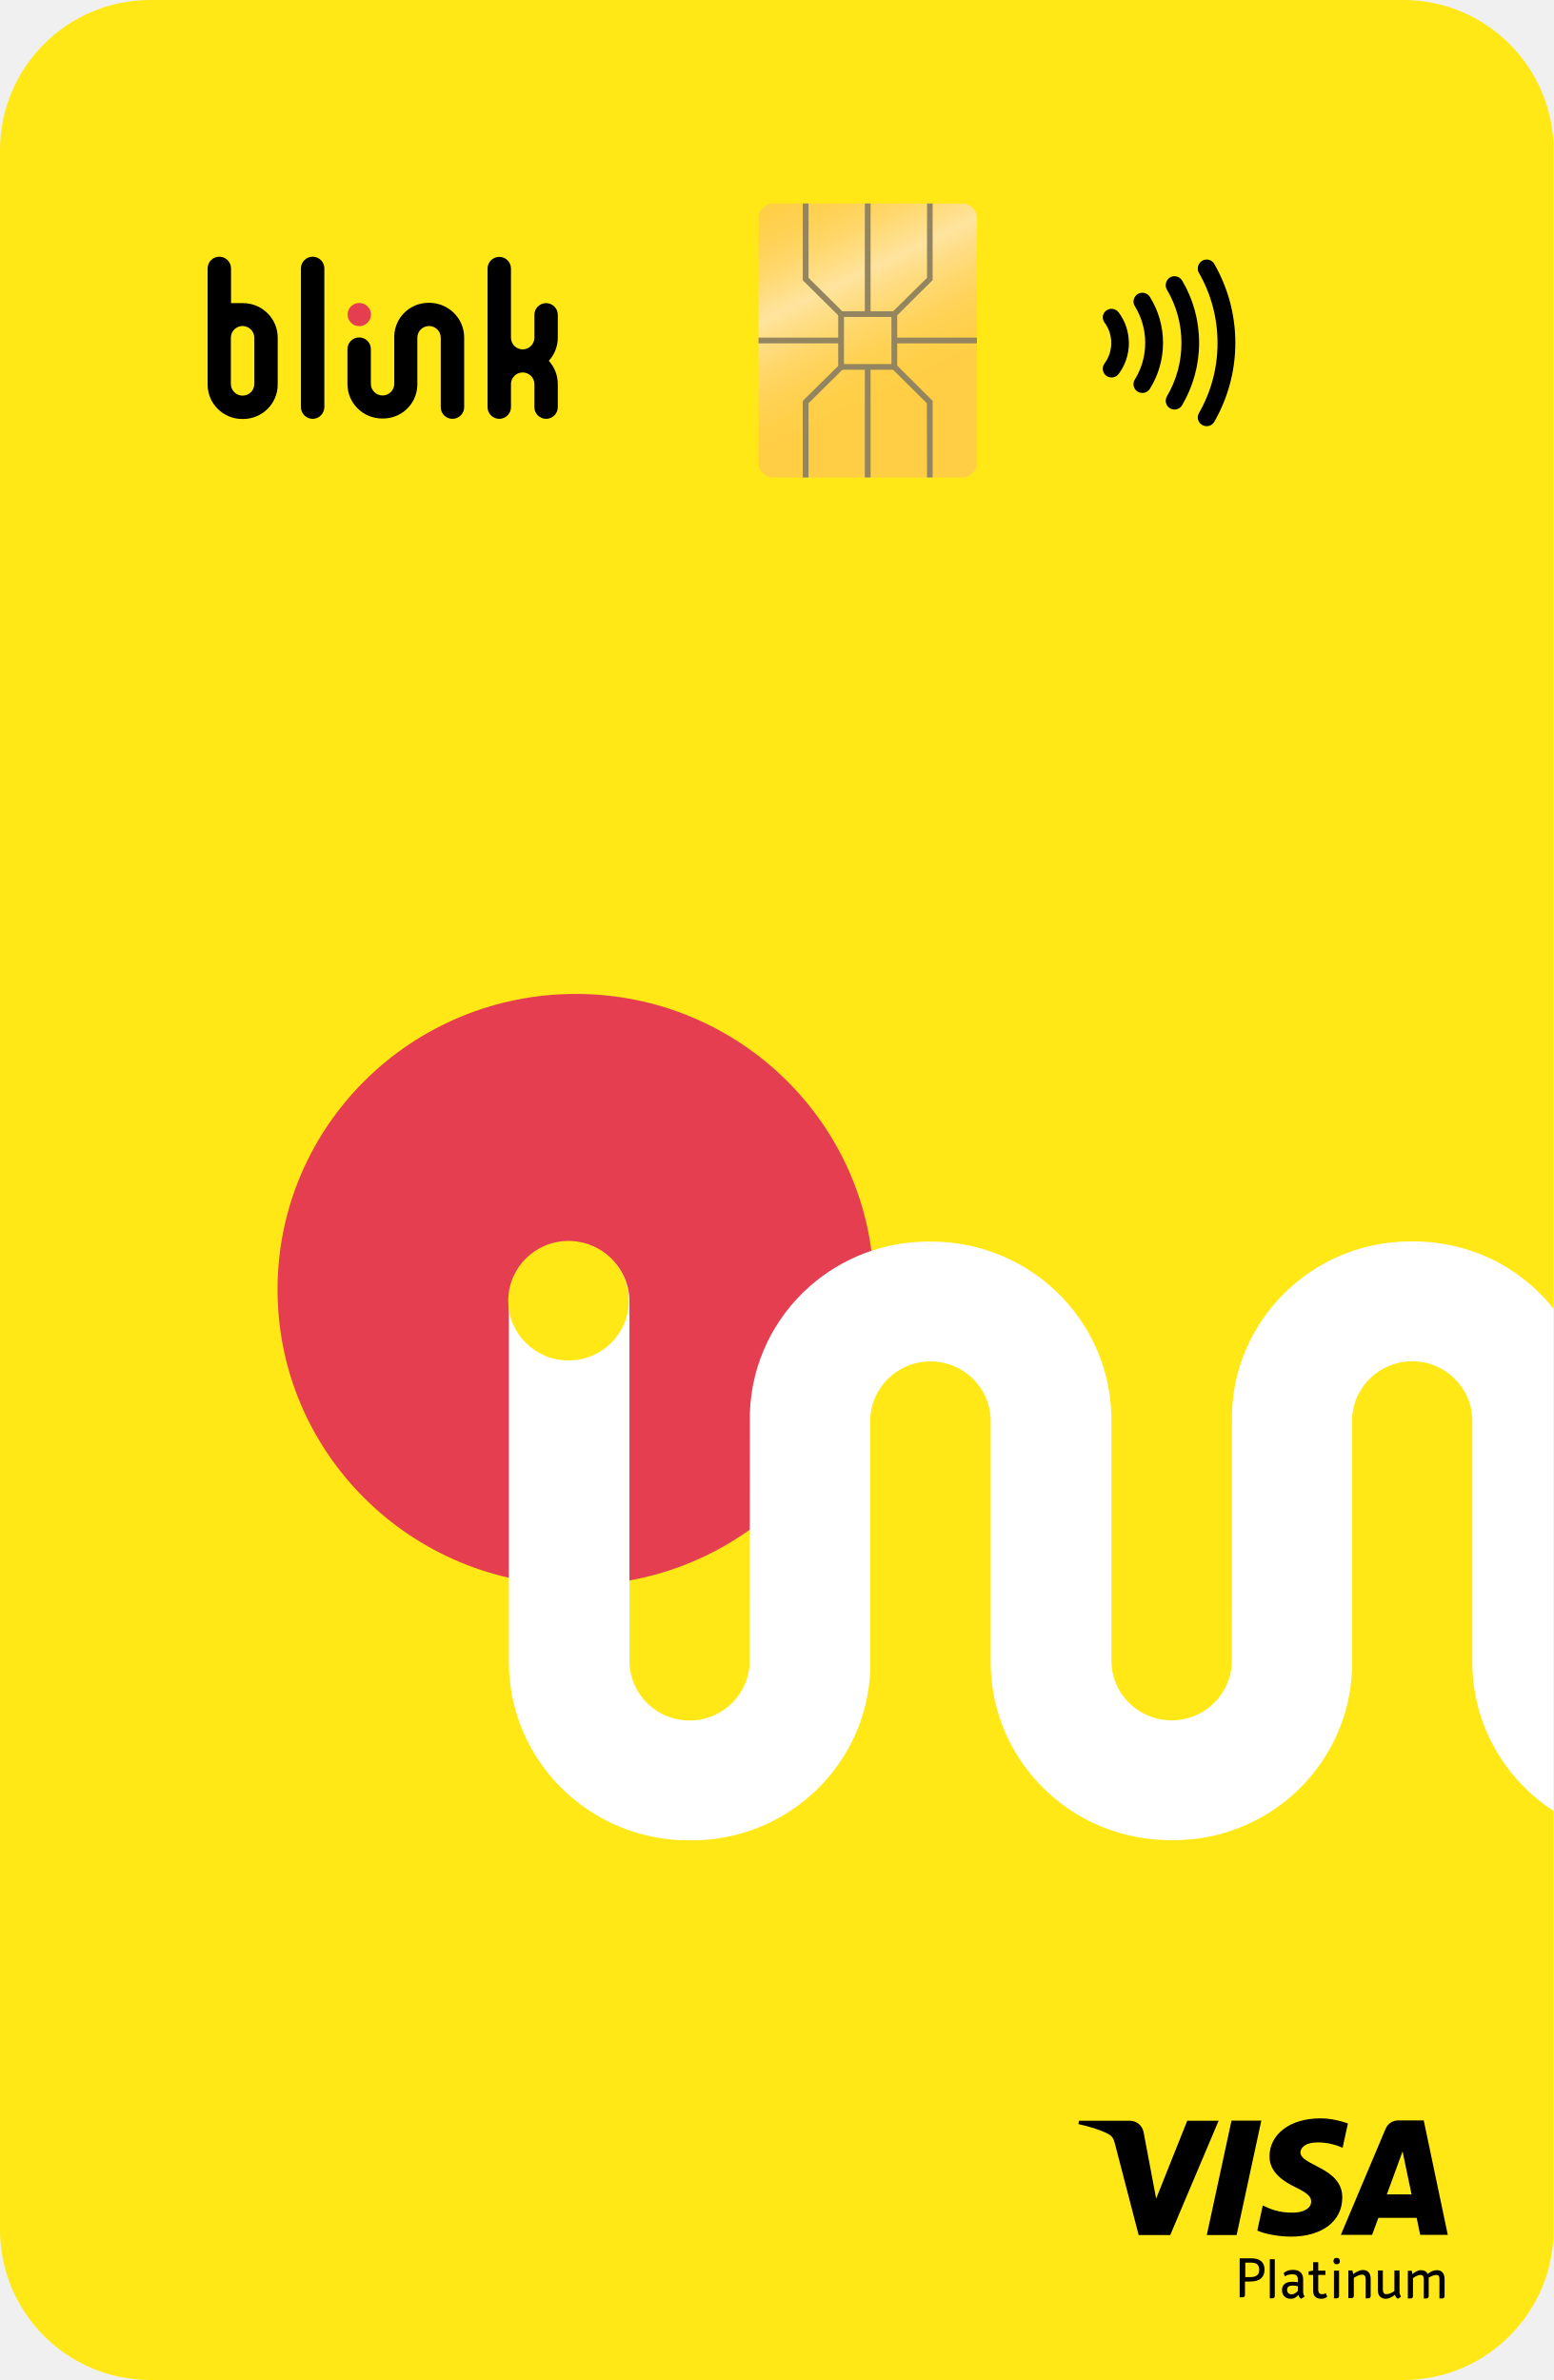
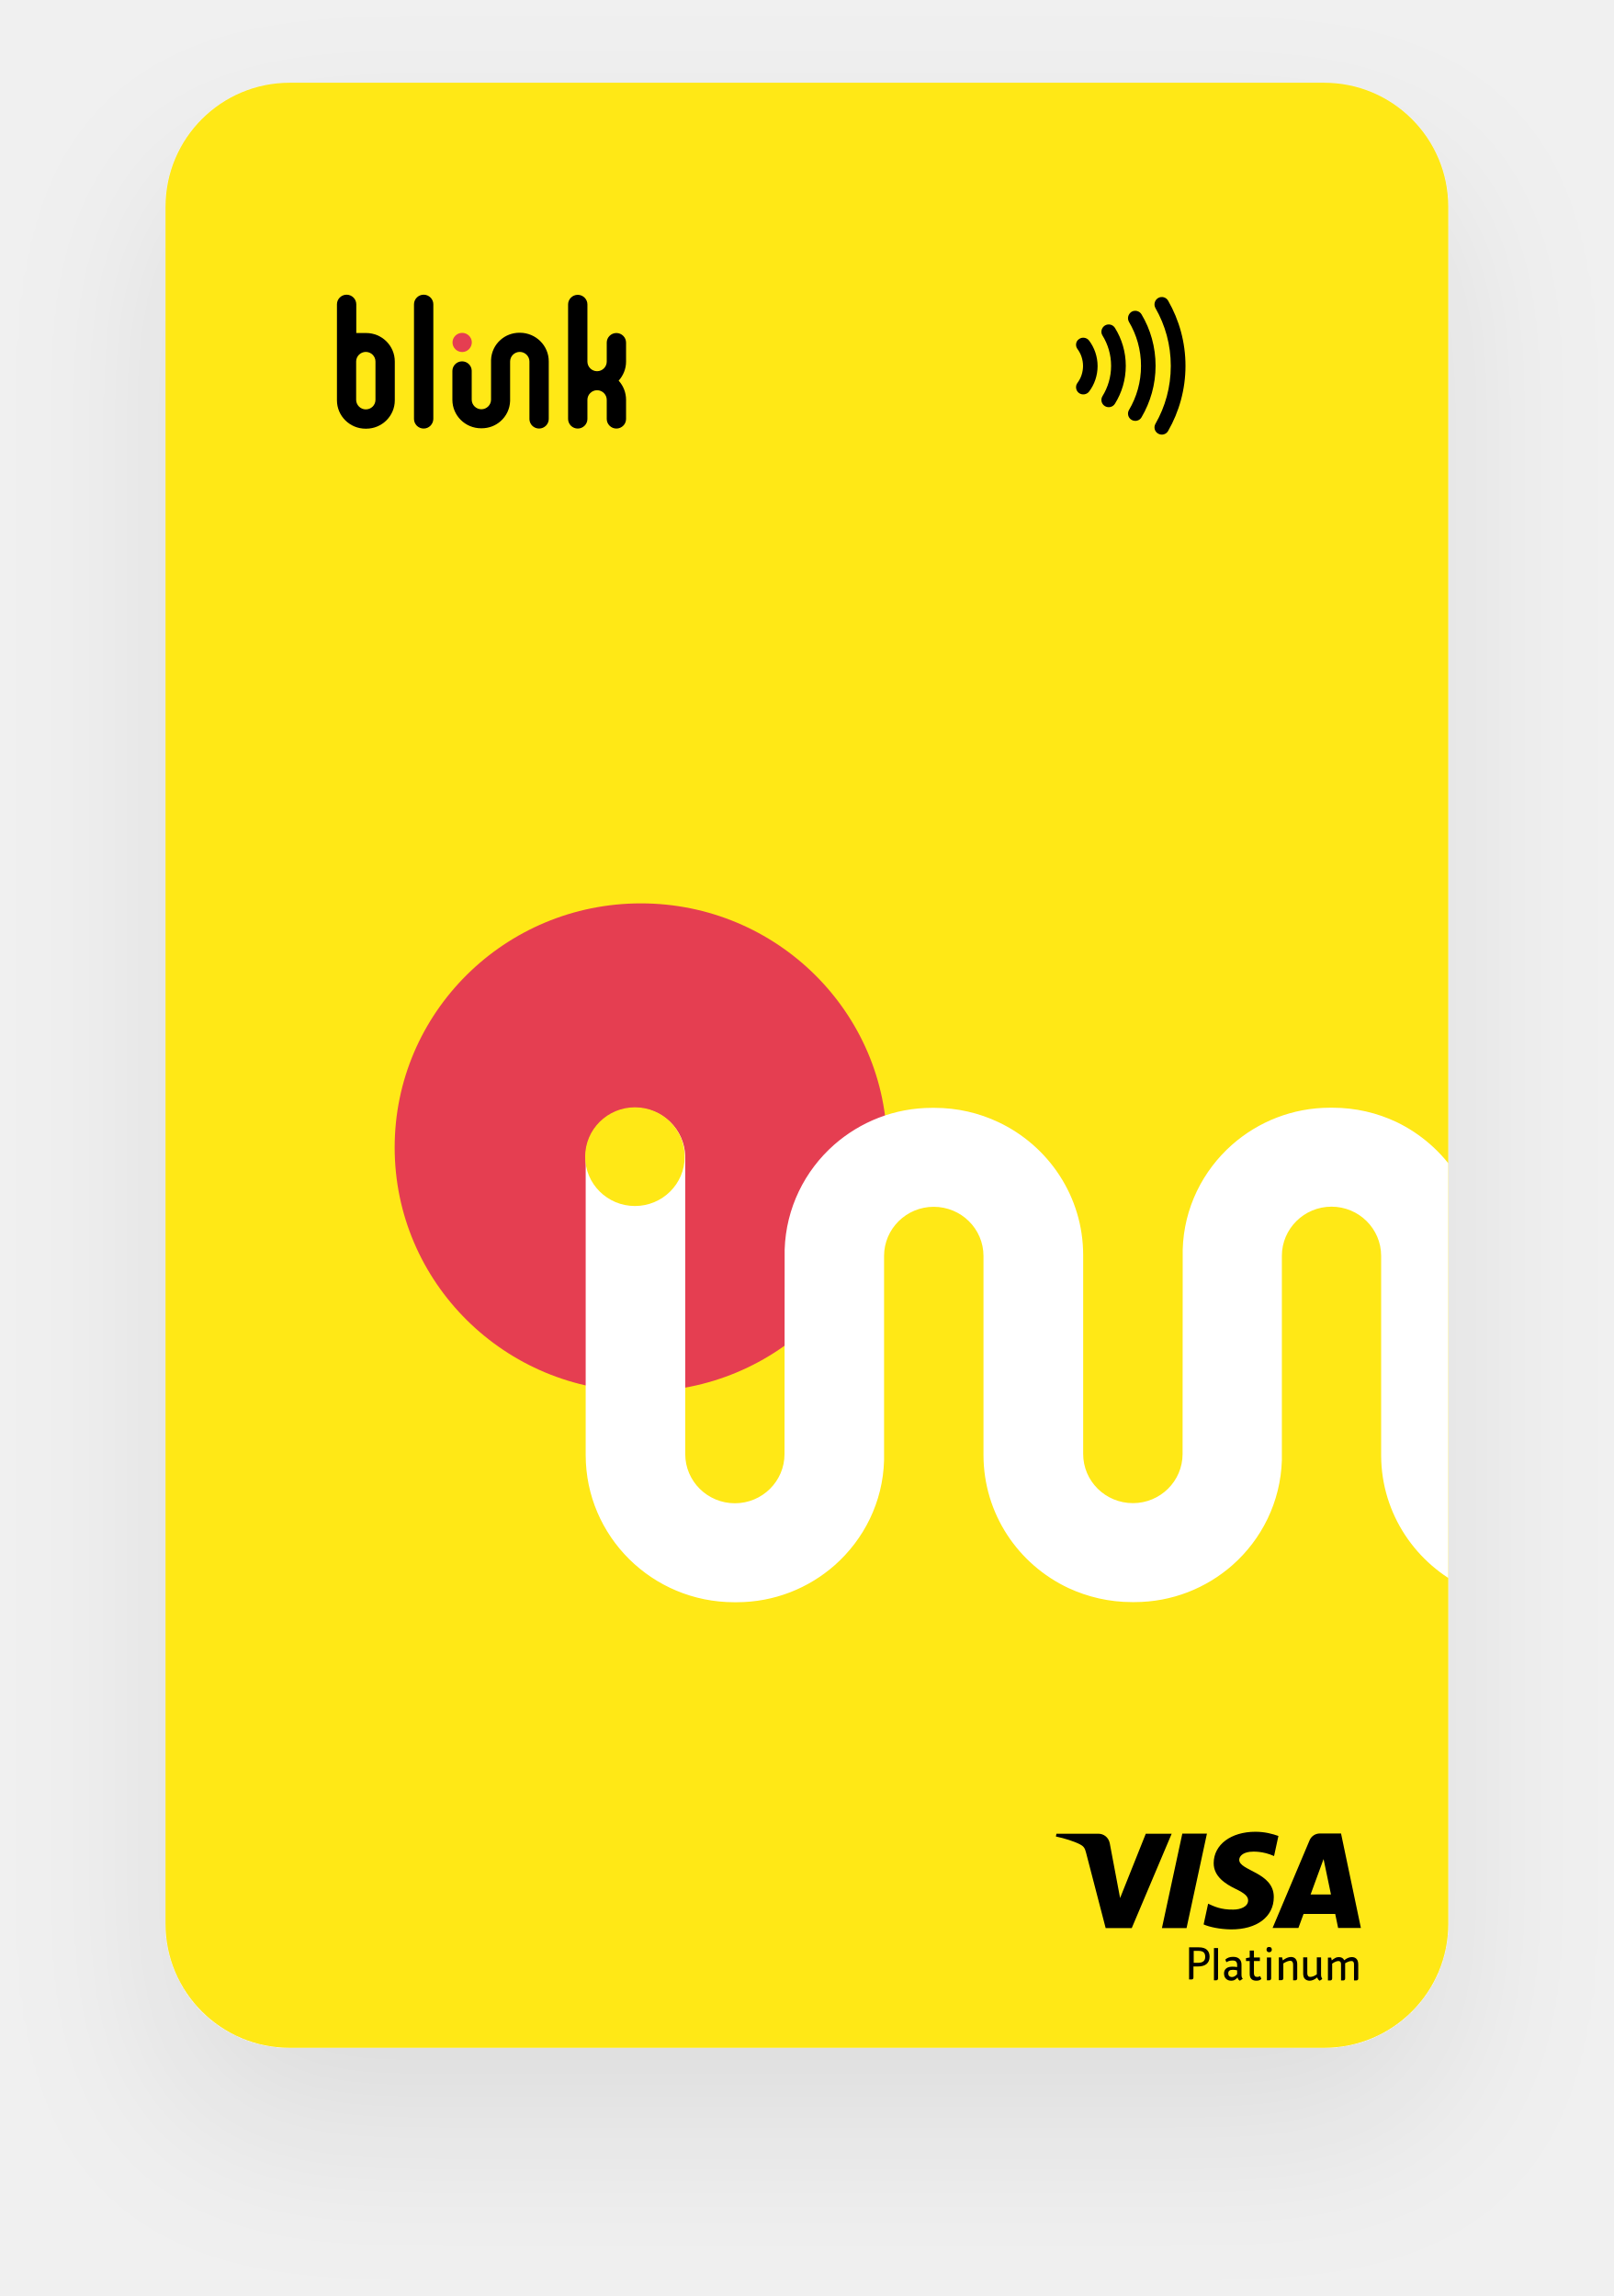
- <svg xmlns="http://www.w3.org/2000/svg" width="124" height="190" viewBox="0 0 124 190" fill="none">
-   <g clip-path="url(#clip0_6035_149983)">
-     <rect width="124" height="190" rx="12" fill="#FFE816" />
-     <path d="M45.953 126.552C59.099 126.552 69.755 115.985 69.755 102.95C69.755 89.915 59.099 79.347 45.953 79.347C32.808 79.347 22.151 89.915 22.151 102.95C22.151 115.985 32.808 126.552 45.953 126.552Z" fill="#E53E51" />
-     <path d="M169.979 137.326V146.881C167.905 146.83 165.948 146.348 164.182 145.523C159.319 143.239 155.966 138.341 155.966 132.643V113.419C155.966 110.792 153.816 108.66 151.155 108.66C148.506 108.66 146.356 110.792 146.356 113.419V121.832C146.356 121.883 146.356 133.189 146.356 133.189C146.241 137.212 144.411 140.815 141.583 143.315C139.062 145.536 135.747 146.894 132.113 146.894H131.87C129.669 146.894 127.596 146.399 125.728 145.536C120.903 143.264 117.55 138.417 117.512 132.783V113.431C117.512 110.805 115.362 108.673 112.713 108.673C110.064 108.673 107.915 110.805 107.915 113.431V121.845C107.915 121.895 107.915 133.202 107.915 133.202C107.787 137.224 105.969 140.828 103.141 143.328C100.62 145.549 97.306 146.906 93.672 146.906H93.429C91.228 146.906 89.155 146.411 87.286 145.549C82.424 143.264 79.071 138.366 79.071 132.669V113.444C79.071 110.817 76.921 108.686 74.259 108.686C71.61 108.686 69.46 110.817 69.46 113.444V121.857C69.46 121.908 69.46 133.214 69.46 133.214C69.345 137.237 67.515 140.841 64.687 143.341C62.166 145.561 58.852 146.919 55.218 146.919H54.975C47.041 146.919 40.617 140.549 40.617 132.681V103.902C40.617 101.262 42.767 99.13 45.428 99.13C48.039 99.13 50.163 101.199 50.24 103.775V132.593C50.24 135.219 52.39 137.351 55.039 137.351C57.688 137.351 59.837 135.219 59.837 132.593L59.85 112.822C59.978 108.8 61.795 105.196 64.623 102.696C67.144 100.475 70.459 99.118 74.093 99.118H74.336C76.55 99.118 78.636 99.613 80.517 100.501C85.354 102.785 88.707 107.683 88.707 113.355V132.58C88.707 135.207 90.856 137.338 93.518 137.338C96.167 137.338 98.317 135.207 98.317 132.58L98.33 112.81C98.445 108.787 100.275 105.183 103.103 102.683C105.624 100.463 108.938 99.105 112.573 99.105H112.816C115.029 99.105 117.115 99.6 118.996 100.488C123.744 102.772 127.071 107.607 127.122 113.228V132.58C127.122 135.207 129.272 137.338 131.921 137.338C134.57 137.338 136.72 135.207 136.72 132.58L136.733 112.81C136.848 108.787 138.678 105.183 141.506 102.683C144.027 100.463 147.341 99.105 150.975 99.105H151.219C153.432 99.105 155.518 99.6 157.399 100.488C162.237 102.772 165.589 107.67 165.589 113.343V132.567C165.589 135.08 167.522 137.123 169.979 137.326Z" fill="white" />
-     <path d="M45.377 108.609C48.034 108.609 50.189 106.473 50.189 103.838C50.189 101.203 48.034 99.067 45.377 99.067C42.72 99.067 40.565 101.203 40.565 103.838C40.565 106.473 42.72 108.609 45.377 108.609Z" fill="#FFE816" />
-     <path d="M98.957 180.288H99.891C100.237 180.288 100.493 180.364 100.672 180.529C100.851 180.694 100.928 180.922 100.928 181.201C100.928 181.506 100.825 181.734 100.634 181.899C100.442 182.064 100.147 182.14 99.763 182.14H99.367V183.206C99.367 183.333 99.303 183.396 99.162 183.396H98.944V180.288H98.957ZM99.802 181.785C100.045 181.785 100.224 181.734 100.339 181.633C100.454 181.531 100.506 181.391 100.506 181.201C100.506 181.011 100.454 180.871 100.352 180.77C100.25 180.681 100.083 180.63 99.866 180.63H99.392V181.785H99.802V181.785Z" fill="black" />
-     <path d="M101.35 180.356H101.746V183.287C101.746 183.338 101.733 183.389 101.695 183.427C101.657 183.465 101.618 183.477 101.554 183.477H101.35V180.356Z" fill="black" />
-     <path d="M103.858 183.516C103.794 183.477 103.743 183.439 103.717 183.401C103.679 183.363 103.653 183.287 103.628 183.198C103.564 183.287 103.487 183.363 103.372 183.427C103.269 183.49 103.154 183.516 103.026 183.516C102.809 183.516 102.642 183.452 102.514 183.325C102.386 183.198 102.322 183.033 102.322 182.805C102.322 182.602 102.399 182.437 102.54 182.323C102.681 182.209 102.885 182.158 103.141 182.158C103.295 182.158 103.448 182.171 103.589 182.196V181.967C103.589 181.841 103.551 181.739 103.487 181.663C103.423 181.6 103.308 181.561 103.154 181.561C103.039 181.561 102.924 181.574 102.834 181.6C102.745 181.625 102.642 181.663 102.553 181.726L102.45 181.473C102.629 181.295 102.885 181.206 103.192 181.206C103.461 181.206 103.666 181.27 103.807 181.409C103.947 181.549 104.011 181.726 104.011 181.955V182.945C104.011 183.033 104.024 183.11 104.037 183.16C104.05 183.224 104.088 183.274 104.139 183.325L103.858 183.516ZM103.167 182.462C103.013 182.462 102.911 182.488 102.834 182.551C102.77 182.602 102.732 182.691 102.732 182.805C102.732 182.906 102.757 182.995 102.821 183.059C102.885 183.122 102.975 183.16 103.09 183.16C103.18 183.16 103.269 183.135 103.359 183.084C103.448 183.033 103.525 182.957 103.589 182.881V182.513C103.448 182.475 103.308 182.462 103.167 182.462Z" fill="black" />
-     <path d="M105.496 183.147C105.56 183.147 105.624 183.147 105.662 183.135C105.701 183.122 105.765 183.097 105.816 183.071L105.931 183.338C105.816 183.465 105.662 183.515 105.445 183.515C105.24 183.515 105.087 183.465 104.971 183.35C104.856 183.236 104.805 183.071 104.805 182.856V181.612H104.447V181.333L104.805 181.269V180.597H105.215V181.269H105.79V181.612H105.215V182.817C105.227 183.033 105.317 183.147 105.496 183.147Z" fill="black" />
-     <path d="M106.878 180.686C106.827 180.737 106.763 180.762 106.686 180.762C106.609 180.762 106.545 180.737 106.494 180.686C106.456 180.635 106.43 180.572 106.43 180.508C106.43 180.432 106.456 180.369 106.494 180.318C106.533 180.267 106.597 180.254 106.686 180.254C106.776 180.254 106.84 180.28 106.878 180.318C106.916 180.369 106.942 180.419 106.942 180.508C106.942 180.572 106.929 180.635 106.878 180.686ZM106.878 181.27V183.287C106.878 183.338 106.865 183.389 106.827 183.427C106.788 183.465 106.75 183.478 106.686 183.478H106.469V181.27H106.878Z" fill="black" />
-     <path d="M107.94 181.27L108.004 181.549C108.132 181.447 108.26 181.371 108.401 181.308C108.529 181.257 108.657 181.219 108.785 181.219C108.977 181.219 109.13 181.282 109.232 181.396C109.335 181.511 109.399 181.688 109.399 181.904V183.287C109.399 183.338 109.386 183.389 109.348 183.427C109.309 183.465 109.271 183.477 109.207 183.477H109.002V181.942C109.002 181.828 108.977 181.739 108.925 181.676C108.874 181.612 108.81 181.587 108.721 181.587C108.554 181.587 108.324 181.676 108.055 181.841V183.274C108.055 183.325 108.042 183.376 108.004 183.414C107.966 183.452 107.927 183.465 107.863 183.465H107.62V181.257H107.94V181.27Z" fill="black" />
-     <path d="M111.575 183.516C111.524 183.49 111.473 183.452 111.434 183.401C111.396 183.351 111.358 183.287 111.332 183.198C111.204 183.3 111.076 183.389 110.948 183.44C110.82 183.49 110.718 183.516 110.603 183.516C110.411 183.516 110.257 183.452 110.142 183.338C110.027 183.224 109.976 183.046 109.976 182.83V181.257H110.372V182.792C110.372 182.907 110.398 182.995 110.449 183.059C110.5 183.122 110.564 183.148 110.654 183.148C110.756 183.148 110.859 183.122 110.961 183.084C111.063 183.046 111.178 182.983 111.294 182.894V181.257H111.703V182.945C111.703 183.021 111.716 183.084 111.729 183.148C111.754 183.211 111.78 183.275 111.818 183.351L111.575 183.516Z" fill="black" />
-     <path d="M112.675 181.269L112.739 181.549C112.816 181.472 112.918 181.409 113.046 181.333C113.174 181.257 113.302 181.231 113.417 181.231C113.673 181.231 113.852 181.333 113.942 181.536C114.185 181.333 114.441 181.231 114.684 181.231C114.876 181.231 115.029 181.295 115.132 181.409C115.247 181.523 115.298 181.714 115.298 181.967V183.3C115.298 183.35 115.285 183.401 115.247 183.439C115.209 183.477 115.157 183.49 115.093 183.49H114.889V181.904C114.889 181.815 114.863 181.739 114.825 181.688C114.786 181.637 114.722 181.612 114.645 181.612C114.466 181.612 114.274 181.688 114.031 181.828V183.3C114.031 183.35 114.018 183.401 113.98 183.439C113.942 183.477 113.903 183.49 113.839 183.49H113.635V181.904C113.635 181.815 113.609 181.739 113.571 181.688C113.519 181.637 113.468 181.612 113.391 181.612C113.302 181.612 113.199 181.637 113.11 181.675C113.008 181.714 112.905 181.777 112.777 181.866V183.3C112.777 183.35 112.764 183.401 112.726 183.439C112.688 183.477 112.649 183.49 112.585 183.49H112.368V181.282H112.675V181.269Z" fill="black" />
-     <path d="M97.268 169.291L93.403 178.427H90.882L88.989 171.143C88.873 170.699 88.771 170.534 88.425 170.344C87.85 170.039 86.903 169.747 86.071 169.57L86.122 169.303H90.178C90.69 169.303 91.164 169.646 91.279 170.23L92.277 175.521L94.76 169.303H97.268V169.291ZM107.134 175.432C107.147 173.021 103.769 172.894 103.794 171.816C103.807 171.486 104.114 171.143 104.805 171.054C105.151 171.016 106.085 170.978 107.16 171.461L107.582 169.519C107.006 169.316 106.264 169.113 105.355 169.113C103.001 169.113 101.337 170.357 101.324 172.133C101.312 173.453 102.502 174.176 103.41 174.62C104.332 175.064 104.652 175.356 104.652 175.75C104.652 176.359 103.909 176.638 103.231 176.638C102.028 176.663 101.337 176.321 100.787 176.067L100.352 178.072C100.915 178.326 101.939 178.541 103.001 178.554C105.496 178.567 107.134 177.336 107.134 175.432ZM113.353 178.414H115.554L113.635 169.278H111.6C111.14 169.278 110.756 169.544 110.589 169.95L107.019 178.414H109.514L110.013 177.057H113.072L113.353 178.414ZM110.692 175.179L111.946 171.752L112.662 175.179H110.692ZM100.672 169.291L98.701 178.427H96.321L98.292 169.291H100.672Z" fill="black" />
-     <path d="M88.156 25.746C88.322 25.975 88.463 26.229 88.553 26.508C88.642 26.787 88.694 27.079 88.694 27.384C88.694 27.688 88.642 27.98 88.553 28.259C88.463 28.538 88.322 28.792 88.156 29.021C87.926 29.325 87.99 29.77 88.297 29.998C88.604 30.226 89.052 30.163 89.282 29.858C89.538 29.516 89.743 29.135 89.884 28.716C90.024 28.297 90.101 27.853 90.101 27.396C90.101 26.939 90.024 26.495 89.884 26.076C89.743 25.658 89.538 25.277 89.282 24.934C89.052 24.63 88.604 24.553 88.297 24.795C87.99 24.998 87.926 25.442 88.156 25.746Z" fill="black" />
-     <path d="M90.575 24.439C91.099 25.29 91.406 26.292 91.406 27.371C91.406 28.449 91.099 29.452 90.575 30.302C90.37 30.632 90.472 31.063 90.805 31.266C91.138 31.469 91.573 31.368 91.778 31.038C92.443 29.972 92.827 28.716 92.827 27.371C92.827 26.026 92.443 24.769 91.778 23.703C91.573 23.373 91.138 23.272 90.805 23.475C90.472 23.691 90.37 24.122 90.575 24.439Z" fill="black" />
-     <path d="M93.134 23.12C93.876 24.376 94.298 25.823 94.298 27.384C94.298 28.944 93.876 30.391 93.134 31.647C92.942 31.977 93.057 32.409 93.39 32.599C93.723 32.789 94.158 32.688 94.35 32.345C95.207 30.886 95.706 29.186 95.706 27.371C95.706 25.556 95.22 23.856 94.35 22.397C94.158 22.067 93.723 21.953 93.39 22.143C93.057 22.359 92.942 22.777 93.134 23.12Z" fill="black" />
-     <path d="M95.693 21.788C96.64 23.437 97.177 25.341 97.177 27.384C97.177 29.427 96.64 31.33 95.693 32.98C95.501 33.31 95.616 33.741 95.962 33.931C96.307 34.122 96.73 34.008 96.921 33.665C97.984 31.812 98.598 29.655 98.598 27.371C98.598 25.087 97.984 22.93 96.921 21.077C96.73 20.734 96.294 20.62 95.962 20.811C95.616 21.014 95.501 21.445 95.693 21.788Z" fill="black" />
-     <path d="M76.793 16.243C77.445 16.243 77.97 16.763 77.97 17.41V36.952C77.97 37.599 77.445 38.119 76.793 38.119H61.718C61.066 38.119 60.541 37.599 60.541 36.952V17.41C60.541 16.763 61.066 16.243 61.718 16.243H76.793V16.243Z" fill="url(#paint0_linear_6035_149983)" />
-     <path d="M71.611 29.517H66.901V24.846H71.38H71.611V29.517ZM71.38 25.087H71.15H71.38ZM71.15 29.06V25.303H67.362V29.06H71.15Z" fill="#92855F" />
-     <path d="M67.131 27.409H60.541V26.953H67.131V27.409Z" fill="#92855F" />
-     <path d="M77.971 27.409H71.38V26.953H77.971V27.409Z" fill="#92855F" />
-     <path d="M66.965 25.239L64.073 22.372V16.243H64.534V22.181L67.298 24.922L66.965 25.239Z" fill="#92855F" />
-     <path d="M74.438 22.359L71.546 25.239L71.213 24.922L73.99 22.181V16.243H74.438V22.359Z" fill="#92855F" />
-     <path d="M64.534 32.193V38.119H64.073V32.003L66.978 29.135V29.122L67.298 29.452L64.534 32.193Z" fill="#92855F" />
-     <path d="M74.438 38.119H73.99L73.977 32.193L71.213 29.452L71.546 29.122L74.438 32.003V38.119Z" fill="#92855F" />
-     <path d="M69.486 25.087H69.025V16.243H69.486V25.087Z" fill="#92855F" />
-     <path d="M69.486 38.119H69.025V29.288H69.486V38.119Z" fill="#92855F" />
-     <path d="M37.047 26.939V32.51C37.047 33.018 36.625 33.436 36.113 33.436C35.601 33.436 35.191 33.03 35.179 32.535V26.952C35.179 26.444 34.756 26.026 34.245 26.026C33.733 26.026 33.31 26.444 33.31 26.952V28.576C33.31 28.589 33.31 30.771 33.31 30.771C33.285 31.546 32.939 32.243 32.389 32.726C31.903 33.157 31.263 33.411 30.559 33.411H30.508C28.972 33.411 27.731 32.18 27.731 30.657V27.866C27.731 27.358 28.153 26.939 28.665 26.939C29.177 26.939 29.587 27.345 29.599 27.84V30.645C29.599 31.152 30.022 31.571 30.533 31.571C31.045 31.571 31.468 31.152 31.468 30.645V26.812C31.493 26.038 31.839 25.34 32.389 24.858C32.875 24.427 33.515 24.173 34.219 24.173H34.27C35.806 24.186 37.047 25.416 37.047 26.939Z" fill="black" />
-     <path d="M24.954 33.437C24.442 33.437 24.02 33.018 24.02 32.511V21.42C24.02 20.912 24.442 20.494 24.954 20.494C25.466 20.494 25.888 20.912 25.888 21.42V32.511C25.875 33.018 25.466 33.437 24.954 33.437Z" fill="black" />
-     <path d="M18.44 24.186V21.42C18.44 20.912 18.018 20.494 17.506 20.494C16.994 20.494 16.572 20.912 16.572 21.42V30.709C16.572 32.219 17.813 33.45 19.336 33.45H19.4C20.923 33.45 22.164 32.219 22.164 30.709V26.953C22.164 25.43 20.923 24.199 19.387 24.199H18.44V24.186ZM19.361 31.584C18.85 31.584 18.427 31.166 18.427 30.658V26.953C18.427 26.445 18.85 26.026 19.361 26.026C19.873 26.026 20.296 26.445 20.296 26.953V30.658C20.296 31.178 19.873 31.584 19.361 31.584Z" fill="black" />
-     <path d="M44.52 26.965V25.125C44.52 24.618 44.098 24.199 43.586 24.199C43.074 24.199 42.652 24.618 42.652 25.125V26.965C42.652 27.473 42.229 27.892 41.718 27.892C41.206 27.892 40.783 27.473 40.783 26.965V21.433C40.783 20.925 40.361 20.506 39.849 20.506C39.337 20.506 38.915 20.925 38.915 21.433V32.511C38.915 33.018 39.337 33.437 39.849 33.437C40.361 33.437 40.783 33.018 40.783 32.511V30.658C40.783 30.15 41.206 29.732 41.718 29.732C42.229 29.732 42.652 30.15 42.652 30.658V32.511C42.652 33.018 43.074 33.437 43.586 33.437C44.098 33.437 44.52 33.018 44.52 32.511V30.658C44.52 29.947 44.251 29.3 43.803 28.805C44.239 28.323 44.52 27.676 44.52 26.965Z" fill="black" />
-     <path d="M28.677 26.038C28.165 26.038 27.743 25.619 27.743 25.112C27.743 24.604 28.165 24.186 28.677 24.186C29.189 24.186 29.611 24.604 29.611 25.112C29.598 25.619 29.189 26.038 28.677 26.038Z" fill="#E53E51" />
+ <svg xmlns="http://www.w3.org/2000/svg" fill="none" height="222" viewBox="0 0 156 222" width="156">
+   <g filter="url(#filter0_d_6347_142952)">
+     <g clip-path="url(#clip0_6347_142952)">
+       <path d="M145.26 1.871H10.895V204.116H145.26V1.871Z" fill="#FFE816" />
+       <path d="M61.953 134.552C75.099 134.552 85.755 123.985 85.755 110.95C85.755 97.915 75.099 87.347 61.953 87.347C48.808 87.347 38.151 97.915 38.151 110.95C38.151 123.985 48.808 134.552 61.953 134.552Z" fill="#E53E51" />
+       <path d="M185.979 145.326V154.881C183.905 154.83 181.948 154.348 180.182 153.523C175.319 151.239 171.966 146.341 171.966 140.643V121.419C171.966 118.792 169.816 116.66 167.155 116.66C164.506 116.66 162.356 118.792 162.356 121.419V129.832C162.356 129.883 162.356 141.189 162.356 141.189C162.241 145.212 160.411 148.815 157.583 151.315C155.062 153.536 151.747 154.894 148.113 154.894H147.87C145.669 154.894 143.596 154.399 141.728 153.536C136.903 151.265 133.55 146.417 133.512 140.783V121.431C133.512 118.805 131.362 116.673 128.713 116.673C126.064 116.673 123.915 118.805 123.915 121.431V129.845C123.915 129.895 123.915 141.202 123.915 141.202C123.787 145.224 121.969 148.828 119.141 151.328C116.62 153.549 113.306 154.906 109.672 154.906H109.429C107.228 154.906 105.155 154.412 103.286 153.549C98.424 151.265 95.071 146.366 95.071 140.669V121.444C95.071 118.817 92.921 116.686 90.259 116.686C87.61 116.686 85.46 118.817 85.46 121.444V129.857C85.46 129.908 85.46 141.214 85.46 141.214C85.345 145.237 83.515 148.841 80.687 151.341C78.166 153.561 74.852 154.919 71.218 154.919H70.975C63.041 154.919 56.617 148.549 56.617 140.681V111.902C56.617 109.262 58.767 107.13 61.428 107.13C64.039 107.13 66.163 109.199 66.24 111.775V140.593C66.24 143.219 68.39 145.351 71.039 145.351C73.688 145.351 75.837 143.219 75.837 140.593L75.85 120.822C75.978 116.8 77.795 113.196 80.623 110.696C83.144 108.476 86.459 107.118 90.093 107.118H90.336C92.55 107.118 94.636 107.613 96.517 108.501C101.354 110.785 104.707 115.683 104.707 121.355V140.58C104.707 143.207 106.857 145.339 109.518 145.339C112.167 145.339 114.317 143.207 114.317 140.58L114.33 120.81C114.445 116.787 116.275 113.183 119.103 110.683C121.624 108.463 124.938 107.105 128.573 107.105H128.816C131.029 107.105 133.115 107.6 134.996 108.488C139.744 110.772 143.071 115.607 143.122 121.228V140.58C143.122 143.207 145.272 145.339 147.921 145.339C150.57 145.339 152.72 143.207 152.72 140.58L152.733 120.81C152.848 116.787 154.678 113.183 157.506 110.683C160.027 108.463 163.341 107.105 166.975 107.105H167.219C169.432 107.105 171.518 107.6 173.399 108.488C178.237 110.772 181.589 115.67 181.589 121.343V140.567C181.589 143.08 183.522 145.123 185.979 145.326Z" fill="white" />
+       <path d="M61.377 116.609C64.035 116.609 66.189 114.473 66.189 111.838C66.189 109.203 64.035 107.067 61.377 107.067C58.72 107.067 56.566 109.203 56.566 111.838C56.566 114.473 58.72 116.609 61.377 116.609Z" fill="#FFE816" />
+       <path d="M114.958 188.288H115.892C116.237 188.288 116.493 188.364 116.672 188.529C116.852 188.694 116.928 188.922 116.928 189.201C116.928 189.506 116.826 189.734 116.634 189.899C116.442 190.064 116.148 190.14 115.764 190.14H115.367V191.206C115.367 191.333 115.303 191.396 115.162 191.396H114.945V188.288H114.958ZM115.802 189.785C116.045 189.785 116.224 189.734 116.34 189.633C116.455 189.531 116.506 189.391 116.506 189.201C116.506 189.011 116.455 188.871 116.352 188.77C116.25 188.681 116.084 188.63 115.866 188.63H115.393V189.785H115.802Z" fill="black" />
+       <path d="M117.35 188.356H117.747V191.287C117.747 191.338 117.734 191.389 117.696 191.427C117.657 191.465 117.619 191.477 117.555 191.477H117.35V188.356Z" fill="black" />
+       <path d="M119.858 191.516C119.794 191.477 119.743 191.439 119.718 191.401C119.679 191.363 119.654 191.287 119.628 191.198C119.564 191.287 119.487 191.363 119.372 191.427C119.27 191.49 119.155 191.516 119.027 191.516C118.809 191.516 118.643 191.452 118.515 191.325C118.387 191.198 118.323 191.033 118.323 190.805C118.323 190.602 118.4 190.437 118.54 190.323C118.681 190.209 118.886 190.158 119.142 190.158C119.295 190.158 119.449 190.171 119.59 190.196V189.967C119.59 189.841 119.551 189.739 119.487 189.663C119.423 189.6 119.308 189.561 119.155 189.561C119.039 189.561 118.924 189.574 118.835 189.6C118.745 189.625 118.643 189.663 118.553 189.726L118.451 189.473C118.63 189.295 118.886 189.206 119.193 189.206C119.462 189.206 119.666 189.27 119.807 189.409C119.948 189.549 120.012 189.726 120.012 189.955V190.945C120.012 191.033 120.025 191.11 120.038 191.16C120.05 191.224 120.089 191.274 120.14 191.325L119.858 191.516ZM119.167 190.462C119.014 190.462 118.911 190.488 118.835 190.551C118.771 190.602 118.732 190.691 118.732 190.805C118.732 190.906 118.758 190.995 118.822 191.059C118.886 191.122 118.975 191.16 119.091 191.16C119.18 191.16 119.27 191.135 119.359 191.084C119.449 191.033 119.526 190.957 119.59 190.881V190.513C119.449 190.475 119.308 190.462 119.167 190.462Z" fill="black" />
+       <path d="M121.497 191.147C121.561 191.147 121.625 191.147 121.663 191.135C121.701 191.122 121.765 191.097 121.817 191.071L121.932 191.338C121.817 191.465 121.663 191.515 121.445 191.515C121.241 191.515 121.087 191.465 120.972 191.35C120.857 191.236 120.806 191.071 120.806 190.856V189.612H120.447V189.333L120.806 189.269V188.597H121.215V189.269H121.791V189.612H121.215V190.817C121.228 191.033 121.317 191.147 121.497 191.147Z" fill="black" />
+       <path d="M122.879 188.686C122.827 188.737 122.763 188.762 122.687 188.762C122.61 188.762 122.546 188.737 122.495 188.686C122.456 188.635 122.431 188.572 122.431 188.508C122.431 188.432 122.456 188.369 122.495 188.318C122.533 188.267 122.597 188.254 122.687 188.254C122.776 188.254 122.84 188.28 122.879 188.318C122.917 188.369 122.943 188.419 122.943 188.508C122.943 188.572 122.93 188.635 122.879 188.686ZM122.879 189.27V191.287C122.879 191.338 122.866 191.389 122.827 191.427C122.789 191.465 122.751 191.478 122.687 191.478H122.469V189.27H122.879Z" fill="black" />
+       <path d="M123.941 189.27L124.005 189.549C124.132 189.447 124.26 189.371 124.401 189.308C124.529 189.257 124.657 189.219 124.785 189.219C124.977 189.219 125.131 189.282 125.233 189.396C125.335 189.511 125.399 189.688 125.399 189.904V191.287C125.399 191.338 125.387 191.389 125.348 191.427C125.31 191.465 125.271 191.477 125.207 191.477H125.003V189.942C125.003 189.828 124.977 189.739 124.926 189.676C124.875 189.612 124.811 189.587 124.721 189.587C124.555 189.587 124.324 189.676 124.056 189.841V191.274C124.056 191.325 124.043 191.376 124.005 191.414C123.966 191.452 123.928 191.465 123.864 191.465H123.621V189.257H123.941V189.27Z" fill="black" />
+       <path d="M127.576 191.516C127.524 191.49 127.473 191.452 127.435 191.401C127.396 191.351 127.358 191.287 127.333 191.198C127.205 191.3 127.077 191.389 126.949 191.44C126.821 191.49 126.718 191.516 126.603 191.516C126.411 191.516 126.258 191.452 126.142 191.338C126.027 191.224 125.976 191.046 125.976 190.83V189.257H126.373V190.792C126.373 190.907 126.398 190.995 126.45 191.059C126.501 191.122 126.565 191.148 126.654 191.148C126.757 191.148 126.859 191.122 126.961 191.084C127.064 191.046 127.179 190.983 127.294 190.894V189.257H127.704V190.945C127.704 191.021 127.716 191.084 127.729 191.148C127.755 191.211 127.78 191.275 127.819 191.351L127.576 191.516Z" fill="black" />
+       <path d="M128.675 189.269L128.739 189.549C128.816 189.472 128.918 189.409 129.046 189.333C129.174 189.257 129.302 189.231 129.417 189.231C129.673 189.231 129.853 189.333 129.942 189.536C130.185 189.333 130.441 189.231 130.684 189.231C130.876 189.231 131.03 189.295 131.132 189.409C131.247 189.523 131.299 189.714 131.299 189.967V191.3C131.299 191.35 131.286 191.401 131.247 191.439C131.209 191.477 131.158 191.49 131.094 191.49H130.889V189.904C130.889 189.815 130.864 189.739 130.825 189.688C130.787 189.637 130.723 189.612 130.646 189.612C130.467 189.612 130.275 189.688 130.032 189.828V191.3C130.032 191.35 130.019 191.401 129.981 191.439C129.942 191.477 129.904 191.49 129.84 191.49H129.635V189.904C129.635 189.815 129.609 189.739 129.571 189.688C129.52 189.637 129.469 189.612 129.392 189.612C129.302 189.612 129.2 189.637 129.11 189.675C129.008 189.714 128.906 189.777 128.778 189.866V191.3C128.778 191.35 128.765 191.401 128.726 191.439C128.688 191.477 128.65 191.49 128.586 191.49H128.368V189.282H128.675V189.269Z" fill="black" />
+       <path d="M113.268 177.291L109.403 186.427H106.882L104.988 179.143C104.873 178.699 104.771 178.534 104.425 178.344C103.85 178.039 102.903 177.747 102.071 177.57L102.122 177.303H106.179C106.69 177.303 107.164 177.646 107.279 178.23L108.277 183.521L110.76 177.303H113.268V177.291ZM123.134 183.432C123.147 181.021 119.769 180.894 119.794 179.816C119.807 179.486 120.114 179.143 120.805 179.054C121.151 179.016 122.085 178.978 123.16 179.461L123.582 177.519C123.006 177.316 122.264 177.113 121.355 177.113C119.001 177.113 117.337 178.357 117.324 180.133C117.312 181.453 118.502 182.176 119.41 182.62C120.332 183.064 120.652 183.356 120.652 183.75C120.652 184.359 119.909 184.638 119.231 184.638C118.028 184.663 117.337 184.321 116.787 184.067L116.352 186.072C116.915 186.326 117.939 186.541 119.001 186.554C121.496 186.567 123.134 185.336 123.134 183.432ZM129.353 186.414H131.554L129.635 177.278H127.6C127.14 177.278 126.756 177.544 126.589 177.95L123.019 186.414H125.514L126.013 185.057H129.072L129.353 186.414ZM126.692 183.179L127.946 179.752L128.662 183.179H126.692ZM116.672 177.291L114.701 186.427H112.321L114.292 177.291H116.672Z" fill="black" />
+       <path d="M104.157 33.746C104.323 33.975 104.464 34.229 104.553 34.508C104.643 34.787 104.694 35.079 104.694 35.383C104.694 35.688 104.643 35.98 104.553 36.259C104.464 36.538 104.323 36.792 104.157 37.021C103.926 37.325 103.99 37.77 104.297 37.998C104.604 38.226 105.052 38.163 105.283 37.858C105.539 37.516 105.743 37.135 105.884 36.716C106.025 36.297 106.102 35.853 106.102 35.396C106.102 34.939 106.025 34.495 105.884 34.076C105.743 33.657 105.539 33.277 105.283 32.934C105.052 32.63 104.604 32.553 104.297 32.794C103.99 32.998 103.926 33.442 104.157 33.746Z" fill="black" />
+       <path d="M106.575 32.439C107.1 33.289 107.407 34.292 107.407 35.37C107.407 36.449 107.1 37.452 106.575 38.302C106.37 38.632 106.473 39.063 106.805 39.266C107.138 39.469 107.573 39.368 107.778 39.038C108.443 37.972 108.827 36.716 108.827 35.37C108.827 34.025 108.443 32.769 107.778 31.703C107.573 31.373 107.138 31.272 106.805 31.475C106.473 31.691 106.37 32.122 106.575 32.439Z" fill="black" />
+       <path d="M109.134 31.12C109.877 32.376 110.299 33.823 110.299 35.384C110.299 36.944 109.877 38.391 109.134 39.647C108.942 39.977 109.058 40.409 109.39 40.599C109.723 40.789 110.158 40.688 110.35 40.345C111.207 38.886 111.707 37.185 111.707 35.371C111.707 33.556 111.22 31.856 110.35 30.397C110.158 30.067 109.723 29.953 109.39 30.143C109.058 30.359 108.942 30.777 109.134 31.12Z" fill="black" />
+       <path d="M111.694 29.788C112.64 31.437 113.178 33.341 113.178 35.384C113.178 37.427 112.64 39.33 111.694 40.98C111.502 41.31 111.617 41.741 111.962 41.931C112.308 42.122 112.73 42.008 112.922 41.665C113.984 39.812 114.598 37.655 114.598 35.371C114.598 33.087 113.984 30.93 112.922 29.077C112.73 28.734 112.295 28.62 111.962 28.811C111.617 29.014 111.502 29.445 111.694 29.788Z" fill="black" />
+       <path d="M53.047 34.939V40.51C53.047 41.017 52.625 41.436 52.113 41.436C51.601 41.436 51.192 41.03 51.179 40.535V34.952C51.179 34.444 50.757 34.026 50.245 34.026C49.733 34.026 49.311 34.444 49.311 34.952V36.576C49.311 36.589 49.311 38.772 49.311 38.772C49.285 39.545 48.94 40.243 48.389 40.726C47.903 41.157 47.263 41.411 46.559 41.411H46.508C44.973 41.411 43.731 40.18 43.731 38.657V35.866C43.731 35.358 44.154 34.939 44.666 34.939C45.178 34.939 45.587 35.345 45.6 35.84V38.645C45.6 39.152 46.022 39.571 46.534 39.571C47.046 39.571 47.468 39.152 47.468 38.645V34.812C47.494 34.038 47.839 33.34 48.389 32.858C48.876 32.427 49.516 32.173 50.219 32.173H50.271C51.806 32.186 53.047 33.416 53.047 34.939Z" fill="black" />
+       <path d="M40.955 41.437C40.443 41.437 40.02 41.018 40.02 40.511V29.42C40.02 28.912 40.443 28.494 40.955 28.494C41.467 28.494 41.889 28.912 41.889 29.42V40.511C41.876 41.018 41.467 41.437 40.955 41.437Z" fill="black" />
+       <path d="M34.441 32.186V29.42C34.441 28.912 34.018 28.494 33.506 28.494C32.995 28.494 32.572 28.912 32.572 29.42V38.709C32.572 40.219 33.813 41.45 35.336 41.45H35.4C36.923 41.45 38.164 40.219 38.164 38.709V34.953C38.164 33.43 36.923 32.199 35.388 32.199H34.441V32.186ZM35.362 39.584C34.85 39.584 34.428 39.165 34.428 38.658V34.953C34.428 34.445 34.85 34.026 35.362 34.026C35.874 34.026 36.296 34.445 36.296 34.953V38.658C36.296 39.178 35.874 39.584 35.362 39.584Z" fill="black" />
+       <path d="M60.52 34.965V33.125C60.52 32.618 60.098 32.199 59.586 32.199C59.074 32.199 58.652 32.618 58.652 33.125V34.965C58.652 35.473 58.23 35.892 57.718 35.892C57.206 35.892 56.784 35.473 56.784 34.965V29.433C56.784 28.925 56.362 28.506 55.85 28.506C55.338 28.506 54.916 28.925 54.916 29.433V40.511C54.916 41.018 55.338 41.437 55.85 41.437C56.362 41.437 56.784 41.018 56.784 40.511V38.658C56.784 38.15 57.206 37.731 57.718 37.731C58.23 37.731 58.652 38.15 58.652 38.658V40.511C58.652 41.018 59.074 41.437 59.586 41.437C60.098 41.437 60.52 41.018 60.52 40.511V38.658C60.52 37.947 60.252 37.3 59.804 36.805C60.239 36.323 60.52 35.676 60.52 34.965Z" fill="black" />
+       <path d="M44.677 34.038C44.166 34.038 43.743 33.619 43.743 33.112C43.743 32.604 44.166 32.185 44.677 32.185C45.189 32.185 45.611 32.604 45.611 33.112C45.599 33.619 45.189 34.038 44.677 34.038Z" fill="#E53E51" />
+     </g>
  </g>
  <defs>
-     <linearGradient id="paint0_linear_6035_149983" x1="63.001" y1="14.289" x2="71.354" y2="31.802" gradientUnits="userSpaceOnUse">
-       <stop stop-color="#FFCE44" />
-       <stop offset="0.095" stop-color="#FFCF48" />
-       <stop offset="0.198" stop-color="#FFD256" />
-       <stop offset="0.305" stop-color="#FFD76B" />
-       <stop offset="0.414" stop-color="#FFDF8A" />
-       <stop offset="0.478" stop-color="#FFE49F" />
-       <stop offset="0.553" stop-color="#FFDE88" />
-       <stop offset="0.669" stop-color="#FFD76A" />
-       <stop offset="0.783" stop-color="#FFD255" />
-       <stop offset="0.895" stop-color="#FFCF48" />
-       <stop offset="1" stop-color="#FFCE44" />
-     </linearGradient>
-     <clipPath id="clip0_6035_149983">
-       <rect width="124" height="190" rx="12" fill="white" />
+     <filter color-interpolation-filters="sRGB" filterUnits="userSpaceOnUse" height="222" id="filter0_d_6347_142952" width="156" x="0" y="0">
+       <feFlood flood-opacity="0" result="BackgroundImageFix" />
+       <feColorMatrix in="SourceAlpha" result="hardAlpha" type="matrix" values="0 0 0 0 0 0 0 0 0 0 0 0 0 0 0 0 0 0 127 0" />
+       <feOffset dy="8" />
+       <feGaussianBlur stdDeviation="8" />
+       <feComposite in2="hardAlpha" operator="out" />
+       <feColorMatrix type="matrix" values="0 0 0 0 0 0 0 0 0 0 0 0 0 0 0 0 0 0 0.08 0" />
+       <feBlend in2="BackgroundImageFix" mode="normal" result="effect1_dropShadow_6347_142952" />
+       <feBlend in="SourceGraphic" in2="effect1_dropShadow_6347_142952" mode="normal" result="shape" />
+     </filter>
+     <clipPath id="clip0_6347_142952">
+       <rect fill="white" height="190" rx="12" width="124" x="16" y="8" />
    </clipPath>
  </defs>
</svg>
